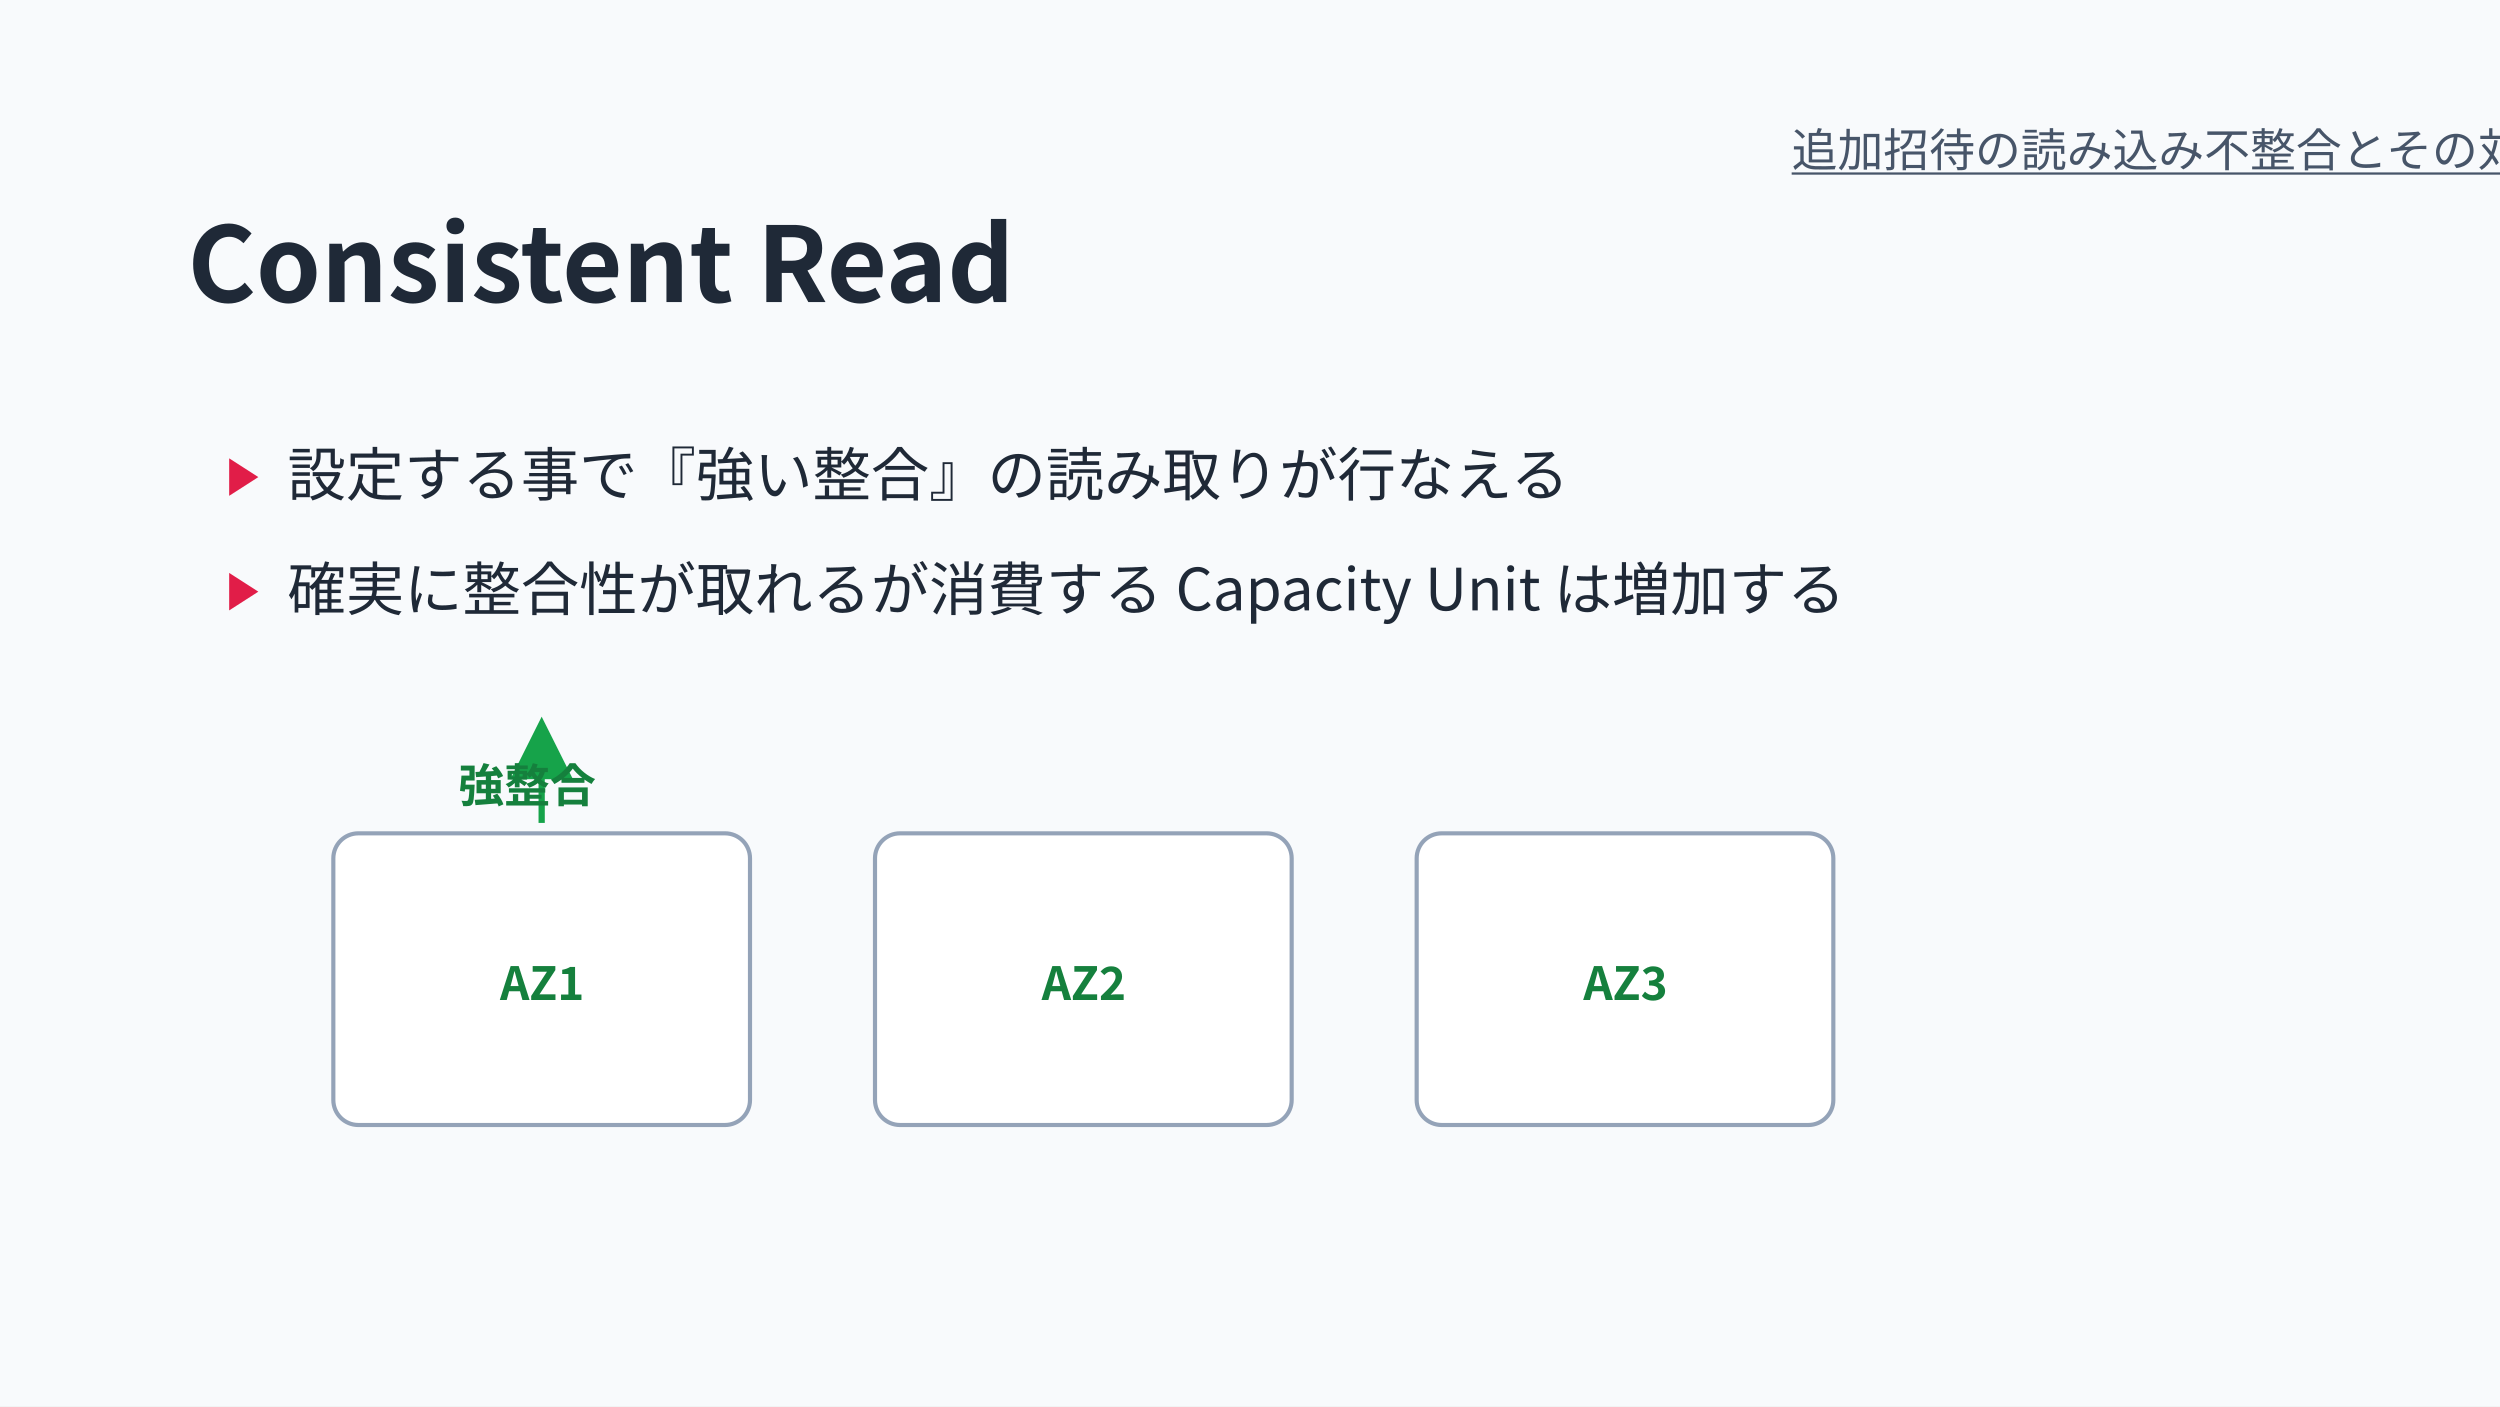
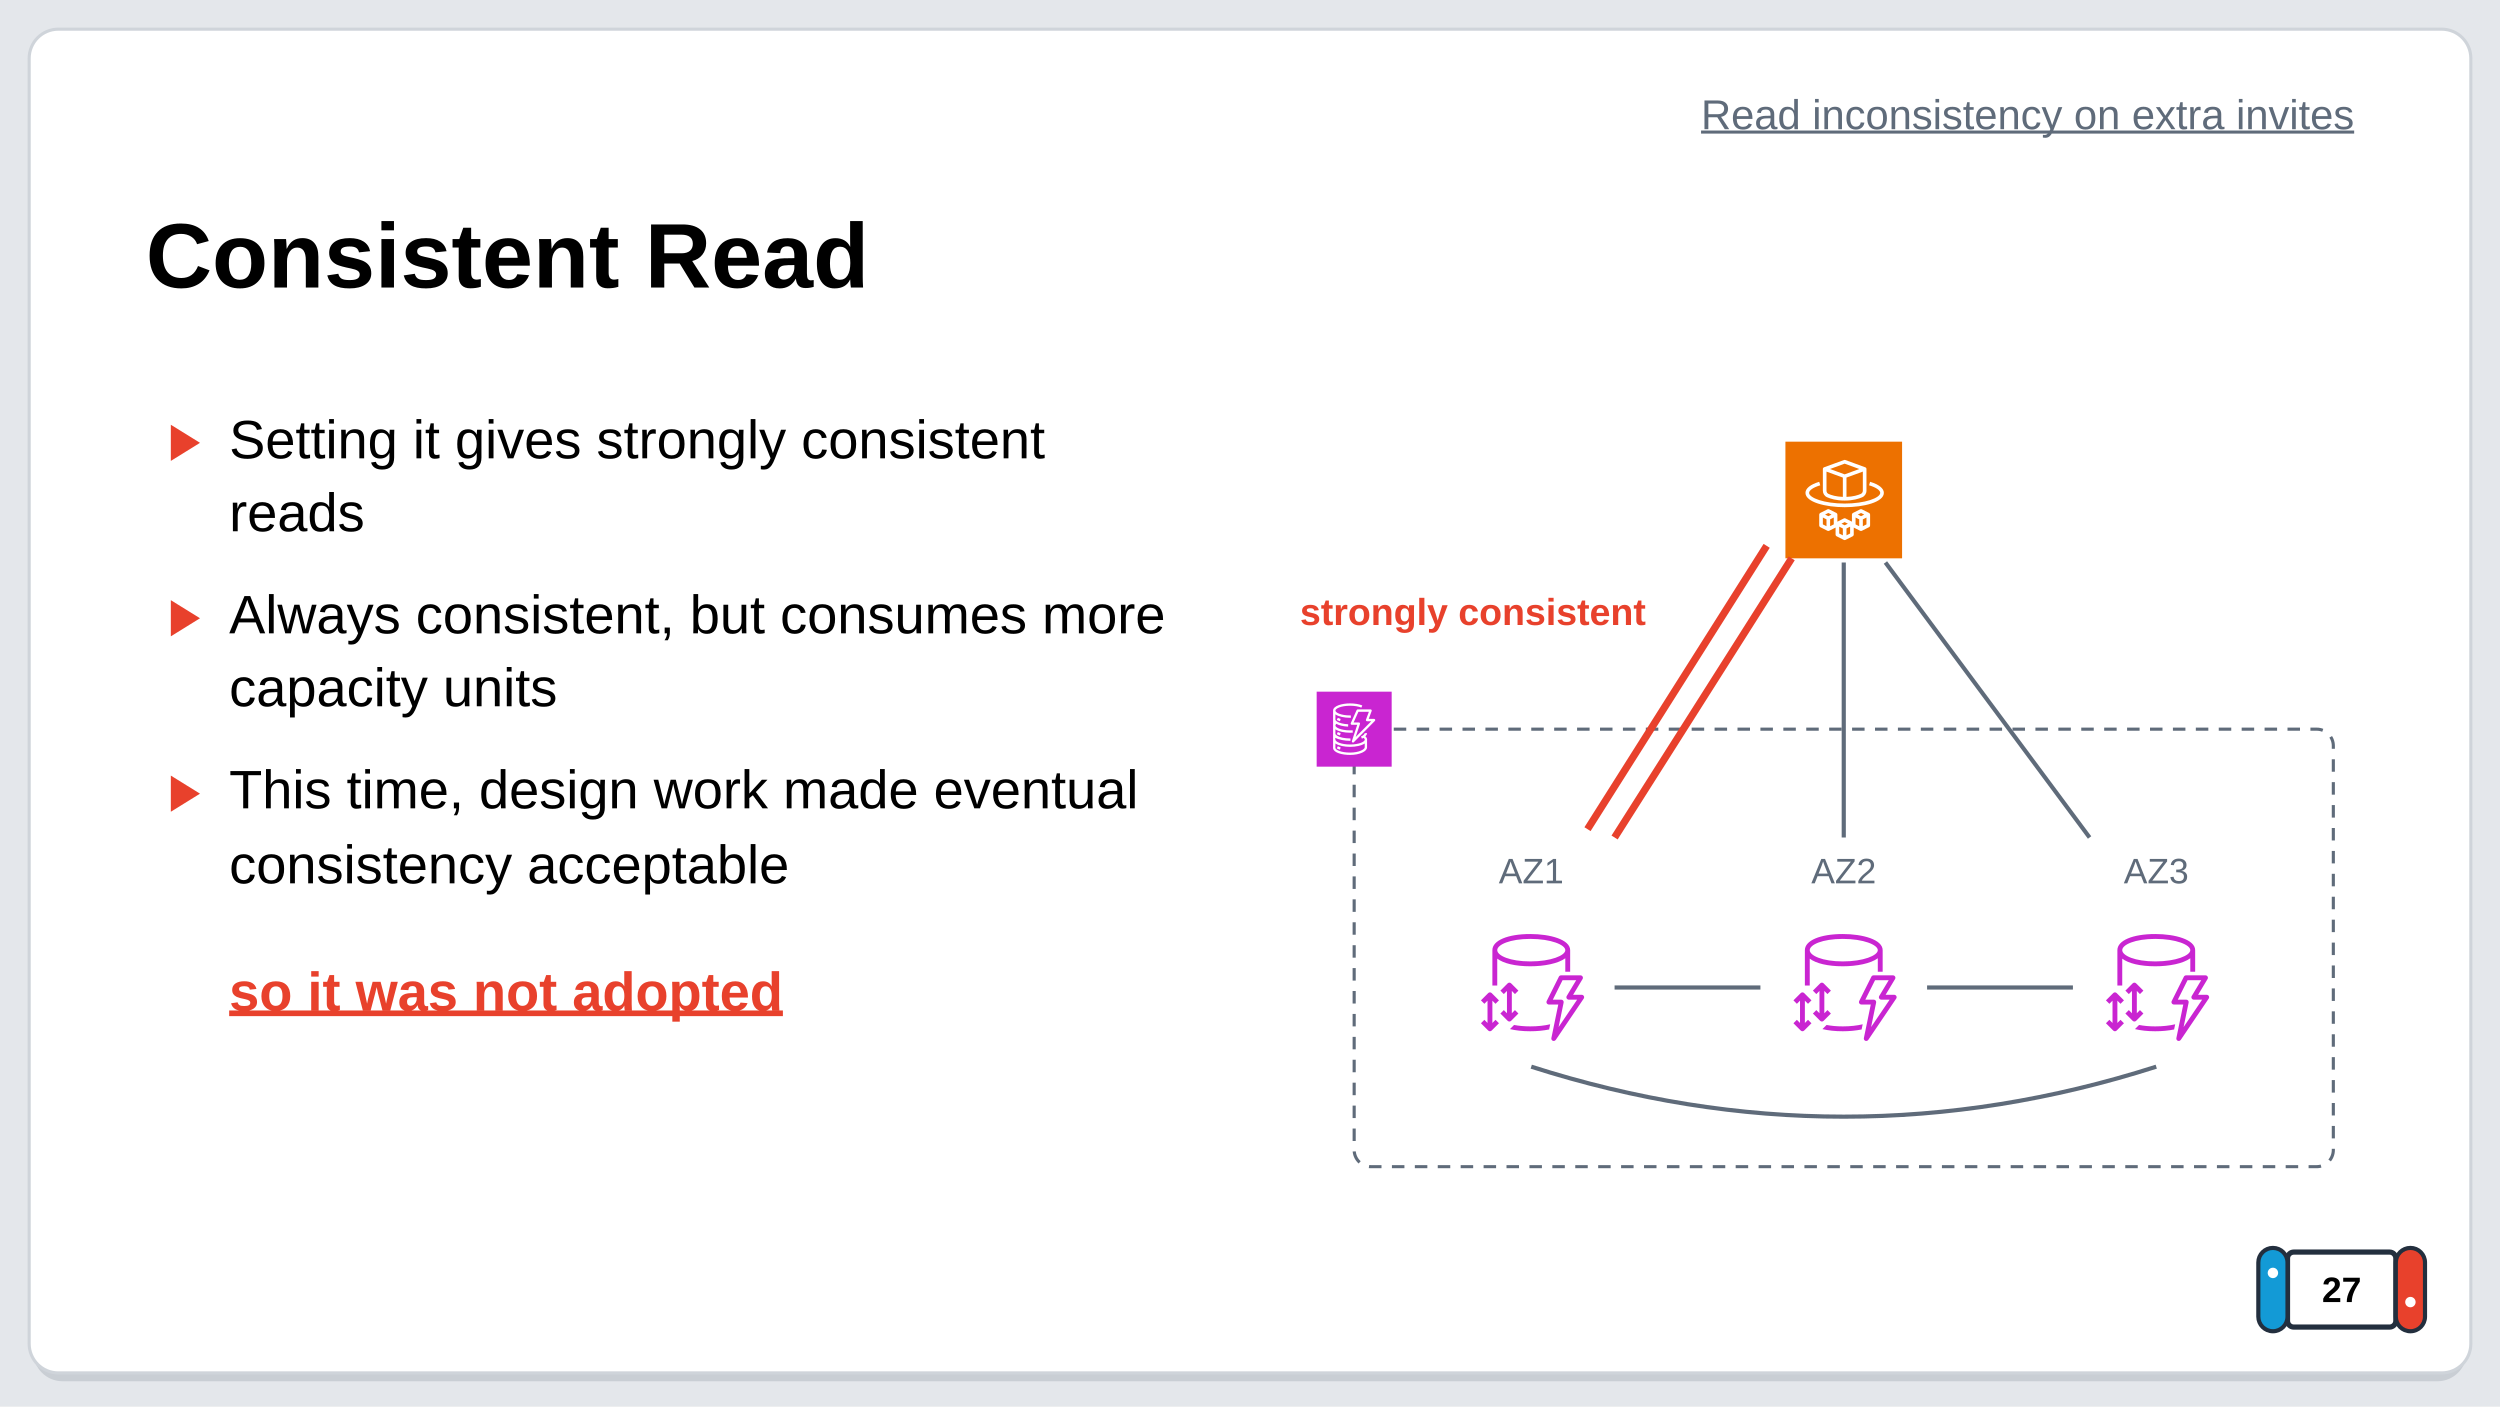
- <svg xmlns="http://www.w3.org/2000/svg" width="1200" height="675" viewBox="0 0 1200 675">
-   <defs>
-     <marker id="a" markerWidth="10" markerHeight="10" refX="8" refY="5" orient="auto">
-       <path d="M0,0 L10,5 L0,10 Z" fill="#16a34a" />
-     </marker>
-   </defs>
-   <style>text{font-family:-apple-system,BlinkMacSystemFont,'Noto Sans CJK JP',sans-serif;fill:#1f2937}.tag{font-size:22px;fill:#475569;text-decoration:underline}.title{font-size:50px;font-weight:800}.p{font-size:28px}.bullet{fill:#e11d48}.az{fill:#fff;stroke:#94a3b8;stroke-width:2}.lbl{font-size:22px;font-weight:700;fill:#15803d}.line{stroke:#16a34a;stroke-width:3;marker-end:url(#a)}</style>
-   <rect width="1200" height="675" fill="#f8fafc" />
-   <text x="860" y="80" class="tag">追加招待の読み込み不整合とその対応例</text>
-   <text x="90" y="145" class="title">Consistent Read</text>
-   <g transform="translate(110 220)">
-     <polygon points="0,0 14,9 0,18" class="bullet" />
-     <text x="28" y="18" class="p">設定する事で『強い整合』の読み取りが行なえる</text>
+ <svg xmlns="http://www.w3.org/2000/svg" width="1200" height="675" viewBox="0 0 1200 675" role="img" aria-labelledby="title desc">
+   <style>text{font-family:-apple-system,BlinkMacSystemFont,'Helvetica Neue',Arial,sans-serif}text:where(:not([fill])){fill:#232f3e}</style>
+   <rect width="1200" height="675" fill="#e4e7eb" />
+   <rect x="16" y="20" width="1168" height="643" rx="14" fill="#c9ced4" />
+   <rect x="14" y="14" width="1172" height="645" rx="14" fill="#ffffff" stroke="#cfd4da" stroke-width="1.5" />
+   <text x="1130" y="62" font-size="20" fill="#5f6b7a" text-anchor="end" text-decoration="underline">Read inconsistency on extra invites</text>
+   <text x="70" y="138" font-size="44" font-weight="700">Consistent Read</text>
+   <polygon points="82,203.88 96,212.56 82,221.24" fill="#e8412c" />
+   <text x="110" y="220" font-size="26">Setting it gives strongly consistent</text>
+   <text x="110" y="255" font-size="26">reads</text>
+   <polygon points="82,288.08 96,296.76 82,305.44" fill="#e8412c" />
+   <text x="110" y="304" font-size="26">Always consistent, but consumes more</text>
+   <text x="110" y="339" font-size="26">capacity units</text>
+   <polygon points="82,372.28 96,380.96 82,389.64" fill="#e8412c" />
+   <text x="110" y="388" font-size="26">This time, design work made eventual</text>
+   <text x="110" y="424" font-size="26">consistency acceptable</text>
+   <text x="110" y="485" font-size="26" font-weight="700" fill="#e8412c" text-decoration="underline">so it was not adopted</text>
+   <rect x="650" y="350" width="470" height="210" rx="8" fill="none" stroke="#5f6b7a" stroke-width="1.5" stroke-dasharray="6,5" />
+   <g transform="translate(632.0,332.0) scale(0.5625)">
+     <g stroke="none" stroke-width="1" fill="none" fill-rule="evenodd">
+       <g fill="#C925D1">
+         <rect x="0" y="0" width="64" height="64" />
+       </g>
+       <path d="M46.586,25.249 L43.001,25.249 C42.673,25.249 42.366,25.087 42.179,24.815 C41.992,24.542 41.949,24.194 42.065,23.884 L44.558,17.162 L35.645,17.162 L31.554,26.26 L36.001,26.26 C36.322,26.26 36.624,26.416 36.813,26.681 C37,26.944 37.052,27.282 36.949,27.59 L33.289,38.691 L46.586,25.249 Z M49.707,24.953 L31.708,43.149 C31.516,43.344 31.259,43.445 31.001,43.445 C30.819,43.445 30.638,43.396 30.476,43.295 C30.081,43.048 29.905,42.56 30.053,42.115 L34.613,28.282 L30.001,28.282 C29.661,28.282 29.345,28.107 29.16,27.819 C28.977,27.529 28.95,27.166 29.091,26.853 L34.091,15.733 C34.253,15.372 34.608,15.14 35.001,15.14 L46.001,15.14 C46.329,15.14 46.636,15.303 46.823,15.575 C47.01,15.848 47.053,16.196 46.938,16.506 L44.444,23.227 L49,23.227 C49.404,23.227 49.77,23.474 49.924,23.851 C50.079,24.229 49.993,24.664 49.707,24.953 L49.707,24.953 Z M41.001,44.22 C38.291,46.106 33.314,47.102 28.533,47.102 C23.717,47.102 18.696,46.093 16,44.178 L16.001,47.994 C16.001,49.658 20.769,51.978 28.533,51.978 C36.028,51.978 41.001,49.276 41.001,47.489 L41.001,44.22 Z M43.065,40.95 C43.065,41.137 43.033,41.317 43.001,41.496 L43.001,47.489 C43.001,51.08 36.511,54 28.533,54 C21.63,54 14.662,52.111 14.06,48.5 L14.001,48.5 L14,43.445 L14,30.304 L14,16.151 L14.001,16.151 C14.001,12.155 21.488,10 28.533,10 C32.474,10 36.263,10.64 38.93,11.756 L38.164,13.624 C35.732,12.605 32.221,12.022 28.533,12.022 C20.769,12.022 16.001,14.427 16.001,16.151 C16.001,17.876 20.769,20.281 28.533,20.281 C28.728,20.281 28.932,20.282 29.129,20.274 L29.207,22.293 C28.982,22.303 28.758,22.303 28.533,22.303 C23.716,22.303 18.696,21.294 16,19.379 L16,23.737 L16.001,23.737 L16.001,23.754 C16.006,24.284 16.49,24.897 17.365,25.474 C19.347,26.762 22.915,27.642 26.904,27.825 L26.813,29.845 C22.687,29.655 19.063,28.776 16.727,27.429 C16.417,27.727 16.001,28.485 16.001,28.896 C16.001,30.62 20.769,33.025 28.533,33.025 C29.271,33.025 29.998,33 30.695,32.95 L30.836,34.967 C30.092,35.021 29.317,35.047 28.533,35.047 C23.716,35.047 18.696,34.038 16,32.123 L16,35.793 L16.001,35.793 C16.006,36.34 16.49,36.953 17.365,37.53 C19.633,39.004 23.914,39.923 28.533,39.923 L28.863,39.923 L28.863,41.945 L28.533,41.945 C23.755,41.945 18.673,40.937 16.001,39.402 C15.679,39.7 16.001,40.413 16.001,40.95 C16.001,42.675 20.769,45.08 28.533,45.08 C36.298,45.08 41.065,42.675 41.065,40.95 C41.065,40.341 40.466,39.776 39.973,39.412 C39.564,39.659 39.114,39.895 38.601,40.111 L37.833,38.244 C38.364,38.021 38.823,37.781 39.197,37.533 C40.298,36.799 41.001,35.754 41.001,35.358 L43.001,35.358 C43.001,36.298 42.38,37.305 41.584,38.133 C42.776,39.173 43.065,40.211 43.065,40.95 L43.065,40.95 Z M17.142,48.389 C17.933,48.797 18.858,49.161 19.894,49.469 L20.458,47.529 C19.542,47.257 18.732,46.94 18.052,46.588 L17.142,48.389 Z M19.894,37.339 L20.458,35.4 C19.542,35.127 18.732,34.81 18.052,34.458 L17.142,36.258 C17.933,36.667 18.858,37.03 19.894,37.339 L19.894,37.339 Z M17.142,24.128 L18.052,22.328 C18.732,22.68 19.542,22.996 20.458,23.269 L19.894,25.209 C18.858,24.901 17.933,24.537 17.142,24.128 L17.142,24.128 Z" fill="#FFFFFF" />
+     </g>
  </g>
-   <g transform="translate(110 275)">
-     <polygon points="0,0 14,9 0,18" class="bullet" />
-     <text x="28" y="18" class="p">確実に整合性が取れるが消費する Capacity Unit は増加する</text>
+   <g transform="translate(857.0,212.0) scale(0.875)">
+     <g stroke="none" stroke-width="1" fill="none" fill-rule="evenodd">
+       <g fill="#ED7100">
+         <rect x="0" y="0" width="64" height="64" />
+       </g>
+       <path d="M42.467,46.382 L42.467,42.618 L44.461,41.618 L44.461,45.382 L42.467,46.382 Z M38.48,41.618 L40.474,42.618 L40.474,46.382 L38.48,45.382 L38.48,41.618 Z M33.497,51.382 L33.497,47.618 L35.49,46.618 L35.49,50.382 L33.497,51.382 Z M29.51,46.618 L31.503,47.618 L31.503,51.382 L29.51,50.382 L29.51,46.618 Z M24.526,46.382 L24.526,42.618 L26.52,41.618 L26.52,45.382 L24.526,46.382 Z M20.539,41.618 L22.533,42.618 L22.533,46.382 L20.539,45.382 L20.539,41.618 Z M23.53,39.118 L25.288,40 L23.53,40.882 L21.771,40 L23.53,39.118 Z M32.5,44.118 L34.258,45 L32.5,45.882 L30.742,45 L32.5,44.118 Z M41.47,39.118 L43.229,40 L41.47,40.882 L39.712,40 L41.47,39.118 Z M45.903,39.106 L41.916,37.106 C41.636,36.965 41.305,36.965 41.025,37.106 L37.038,39.106 C36.7,39.275 36.487,39.621 36.487,40 L36.487,43.882 L32.946,42.106 C32.665,41.965 32.335,41.965 32.054,42.106 L28.513,43.882 L28.513,40 C28.513,39.621 28.3,39.275 27.962,39.106 L23.975,37.106 C23.695,36.965 23.364,36.965 23.084,37.106 L19.097,39.106 C18.759,39.275 18.546,39.621 18.546,40 L18.546,46 C18.546,46.379 18.759,46.725 19.097,46.895 L23.084,48.895 C23.224,48.965 23.377,49 23.53,49 C23.682,49 23.836,48.965 23.975,48.895 L27.516,47.118 L27.516,51 C27.516,51.379 27.73,51.725 28.068,51.895 L32.054,53.895 C32.194,53.965 32.348,54 32.5,54 C32.652,54 32.806,53.965 32.946,53.895 L36.932,51.895 C37.27,51.725 37.484,51.379 37.484,51 L37.484,47.118 L41.025,48.895 C41.164,48.965 41.318,49 41.47,49 C41.623,49 41.776,48.965 41.916,48.895 L45.903,46.895 C46.241,46.725 46.454,46.379 46.454,46 L46.454,40 C46.454,39.621 46.241,39.275 45.903,39.106 L45.903,39.106 Z M54,28.09 C54,33.193 42.923,35.946 32.5,35.946 C22.077,35.946 11,33.193 11,28.09 C11,25.629 13.68,23.474 18.547,22.023 L19.115,23.94 C15.339,25.066 12.993,26.656 12.993,28.09 C12.993,30.854 21.336,33.946 32.5,33.946 C43.664,33.946 52.007,30.854 52.007,28.09 C52.007,26.656 49.661,25.066 45.885,23.94 L46.453,22.023 C51.32,23.474 54,25.629 54,28.09 L54,28.09 Z M32.5,12.064 L40.547,15 L32.5,17.936 L24.453,15 L32.5,12.064 Z M41.368,28.648 C39.812,29.348 37.213,30.164 33.497,30.293 L33.497,19.701 L42.467,16.428 L42.467,26.913 C42.467,27.667 42.036,28.348 41.368,28.648 L41.368,28.648 Z M22.533,26.913 L22.533,16.428 L31.503,19.701 L31.503,30.293 C27.787,30.164 25.188,29.348 23.632,28.648 C22.964,28.348 22.533,27.667 22.533,26.913 L22.533,26.913 Z M22.816,30.473 C24.687,31.315 27.885,32.319 32.5,32.319 C37.115,32.319 40.313,31.315 42.184,30.473 C43.567,29.851 44.461,28.454 44.461,26.913 L44.461,15 C44.461,14.58 44.198,14.204 43.805,14.06 L32.841,10.06 C32.621,9.98 32.379,9.98 32.159,10.06 L21.195,14.06 C20.802,14.204 20.539,14.58 20.539,15 L20.539,26.913 C20.539,28.454 21.433,29.851 22.816,30.473 L22.816,30.473 Z" fill="#FFFFFF" />
+     </g>
  </g>
-   <g transform="translate(160 400)">
-     <rect width="200" height="140" rx="12" class="az" />
-     <text x="80" y="80" class="lbl">AZ1</text>
+   <text x="735" y="424" font-size="17" fill="#5f6b7a" text-anchor="middle">AZ1</text>
+   <g transform="translate(707.0,446.0) scale(1.1667)">
+     <g stroke="none" stroke-width="1" fill="none" fill-rule="evenodd">
+       <path d="M15.714,37.707 C15.519,37.902 15.263,38 15.007,38 C14.751,38 14.495,37.902 14.3,37.707 L11.3,34.707 L12.714,33.293 L14.007,34.586 L14.007,25.414 L12.714,26.707 L11.3,25.293 L14.3,22.293 C14.691,21.902 15.323,21.902 15.714,22.293 L18.714,25.293 L17.3,26.707 L16.007,25.414 L16.007,34.586 L17.3,33.293 L18.714,34.707 L15.714,37.707 Z M8.007,29.414 L8.007,38.586 L9.3,37.293 L10.714,38.707 L7.714,41.707 C7.519,41.902 7.263,42 7.007,42 C6.751,42 6.495,41.902 6.3,41.707 L3.3,38.707 L4.714,37.293 L6.007,38.586 L6.007,29.414 L4.714,30.707 L3.3,29.293 L6.3,26.293 C6.691,25.902 7.323,25.902 7.714,26.293 L10.714,29.293 L9.3,30.707 L8.007,29.414 Z M23.602,40 C26.739,40 29.521,39.665 31.787,39.134 L31.396,41.033 C31.38,41.11 31.379,41.187 31.369,41.264 C28.964,41.749 26.281,42 23.602,42 C20.408,42 17.586,41.681 15.238,41.111 L16.935,39.411 C18.831,39.778 21.068,40 23.602,40 L23.602,40 Z M23.602,4 C32.091,4 38.007,6.442 38.007,8.635 C38.007,10.827 32.091,13.27 23.602,13.27 C15.204,13.27 10.007,10.864 10.007,8.635 C10.007,6.406 15.204,4 23.602,4 L23.602,4 Z M10.007,12.126 C12.559,14.085 17.396,15.27 23.602,15.27 C29.318,15.27 35.071,14.145 38.007,11.974 L38.007,17.5 L40.007,17.5 L40.007,8.635 C40.007,4.279 31.754,2 23.602,2 C14.274,2 8.007,4.666 8.007,8.635 L8.007,23.193 L10.007,23.193 L10.007,12.126 Z M35.253,40.265 L37.324,30.202 C37.385,29.907 37.31,29.601 37.12,29.368 C36.93,29.135 36.646,29 36.345,29 L32.875,29 L36.875,21 L42.49,21 L38.6,27.485 C38.414,27.794 38.409,28.179 38.587,28.493 C38.765,28.806 39.097,29 39.457,29 L42.873,29 L35.253,40.265 Z M45.64,27.531 C45.467,27.204 45.127,27 44.757,27 L41.224,27 L45.114,20.515 C45.3,20.206 45.305,19.821 45.127,19.507 C44.949,19.194 44.617,19 44.257,19 L36.257,19 C35.878,19 35.532,19.214 35.362,19.553 L30.362,29.553 C30.207,29.863 30.224,30.231 30.406,30.526 C30.589,30.821 30.91,31 31.257,31 L35.118,31 L32.277,44.798 C32.181,45.266 32.429,45.736 32.868,45.921 C32.994,45.975 33.126,46 33.257,46 C33.58,46 33.895,45.842 34.085,45.561 L45.585,28.561 C45.792,28.254 45.814,27.858 45.64,27.531 L45.64,27.531 Z" fill="#C925D1" />
+     </g>
  </g>
-   <g transform="translate(420 400)">
-     <rect width="200" height="140" rx="12" class="az" />
-     <text x="80" y="80" class="lbl">AZ2</text>
+   <text x="885" y="424" font-size="17" fill="#5f6b7a" text-anchor="middle">AZ2</text>
+   <g transform="translate(857.0,446.0) scale(1.1667)">
+     <g stroke="none" stroke-width="1" fill="none" fill-rule="evenodd">
+       <path d="M15.714,37.707 C15.519,37.902 15.263,38 15.007,38 C14.751,38 14.495,37.902 14.3,37.707 L11.3,34.707 L12.714,33.293 L14.007,34.586 L14.007,25.414 L12.714,26.707 L11.3,25.293 L14.3,22.293 C14.691,21.902 15.323,21.902 15.714,22.293 L18.714,25.293 L17.3,26.707 L16.007,25.414 L16.007,34.586 L17.3,33.293 L18.714,34.707 L15.714,37.707 Z M8.007,29.414 L8.007,38.586 L9.3,37.293 L10.714,38.707 L7.714,41.707 C7.519,41.902 7.263,42 7.007,42 C6.751,42 6.495,41.902 6.3,41.707 L3.3,38.707 L4.714,37.293 L6.007,38.586 L6.007,29.414 L4.714,30.707 L3.3,29.293 L6.3,26.293 C6.691,25.902 7.323,25.902 7.714,26.293 L10.714,29.293 L9.3,30.707 L8.007,29.414 Z M23.602,40 C26.739,40 29.521,39.665 31.787,39.134 L31.396,41.033 C31.38,41.11 31.379,41.187 31.369,41.264 C28.964,41.749 26.281,42 23.602,42 C20.408,42 17.586,41.681 15.238,41.111 L16.935,39.411 C18.831,39.778 21.068,40 23.602,40 L23.602,40 Z M23.602,4 C32.091,4 38.007,6.442 38.007,8.635 C38.007,10.827 32.091,13.27 23.602,13.27 C15.204,13.27 10.007,10.864 10.007,8.635 C10.007,6.406 15.204,4 23.602,4 L23.602,4 Z M10.007,12.126 C12.559,14.085 17.396,15.27 23.602,15.27 C29.318,15.27 35.071,14.145 38.007,11.974 L38.007,17.5 L40.007,17.5 L40.007,8.635 C40.007,4.279 31.754,2 23.602,2 C14.274,2 8.007,4.666 8.007,8.635 L8.007,23.193 L10.007,23.193 L10.007,12.126 Z M35.253,40.265 L37.324,30.202 C37.385,29.907 37.31,29.601 37.12,29.368 C36.93,29.135 36.646,29 36.345,29 L32.875,29 L36.875,21 L42.49,21 L38.6,27.485 C38.414,27.794 38.409,28.179 38.587,28.493 C38.765,28.806 39.097,29 39.457,29 L42.873,29 L35.253,40.265 Z M45.64,27.531 C45.467,27.204 45.127,27 44.757,27 L41.224,27 L45.114,20.515 C45.3,20.206 45.305,19.821 45.127,19.507 C44.949,19.194 44.617,19 44.257,19 L36.257,19 C35.878,19 35.532,19.214 35.362,19.553 L30.362,29.553 C30.207,29.863 30.224,30.231 30.406,30.526 C30.589,30.821 30.91,31 31.257,31 L35.118,31 L32.277,44.798 C32.181,45.266 32.429,45.736 32.868,45.921 C32.994,45.975 33.126,46 33.257,46 C33.58,46 33.895,45.842 34.085,45.561 L45.585,28.561 C45.792,28.254 45.814,27.858 45.64,27.531 L45.64,27.531 Z" fill="#C925D1" />
+     </g>
  </g>
-   <g transform="translate(680 400)">
-     <rect width="200" height="140" rx="12" class="az" />
-     <text x="80" y="80" class="lbl">AZ3</text>
+   <text x="1035" y="424" font-size="17" fill="#5f6b7a" text-anchor="middle">AZ3</text>
+   <g transform="translate(1007.0,446.0) scale(1.1667)">
+     <g stroke="none" stroke-width="1" fill="none" fill-rule="evenodd">
+       <path d="M15.714,37.707 C15.519,37.902 15.263,38 15.007,38 C14.751,38 14.495,37.902 14.3,37.707 L11.3,34.707 L12.714,33.293 L14.007,34.586 L14.007,25.414 L12.714,26.707 L11.3,25.293 L14.3,22.293 C14.691,21.902 15.323,21.902 15.714,22.293 L18.714,25.293 L17.3,26.707 L16.007,25.414 L16.007,34.586 L17.3,33.293 L18.714,34.707 L15.714,37.707 Z M8.007,29.414 L8.007,38.586 L9.3,37.293 L10.714,38.707 L7.714,41.707 C7.519,41.902 7.263,42 7.007,42 C6.751,42 6.495,41.902 6.3,41.707 L3.3,38.707 L4.714,37.293 L6.007,38.586 L6.007,29.414 L4.714,30.707 L3.3,29.293 L6.3,26.293 C6.691,25.902 7.323,25.902 7.714,26.293 L10.714,29.293 L9.3,30.707 L8.007,29.414 Z M23.602,40 C26.739,40 29.521,39.665 31.787,39.134 L31.396,41.033 C31.38,41.11 31.379,41.187 31.369,41.264 C28.964,41.749 26.281,42 23.602,42 C20.408,42 17.586,41.681 15.238,41.111 L16.935,39.411 C18.831,39.778 21.068,40 23.602,40 L23.602,40 Z M23.602,4 C32.091,4 38.007,6.442 38.007,8.635 C38.007,10.827 32.091,13.27 23.602,13.27 C15.204,13.27 10.007,10.864 10.007,8.635 C10.007,6.406 15.204,4 23.602,4 L23.602,4 Z M10.007,12.126 C12.559,14.085 17.396,15.27 23.602,15.27 C29.318,15.27 35.071,14.145 38.007,11.974 L38.007,17.5 L40.007,17.5 L40.007,8.635 C40.007,4.279 31.754,2 23.602,2 C14.274,2 8.007,4.666 8.007,8.635 L8.007,23.193 L10.007,23.193 L10.007,12.126 Z M35.253,40.265 L37.324,30.202 C37.385,29.907 37.31,29.601 37.12,29.368 C36.93,29.135 36.646,29 36.345,29 L32.875,29 L36.875,21 L42.49,21 L38.6,27.485 C38.414,27.794 38.409,28.179 38.587,28.493 C38.765,28.806 39.097,29 39.457,29 L42.873,29 L35.253,40.265 Z M45.64,27.531 C45.467,27.204 45.127,27 44.757,27 L41.224,27 L45.114,20.515 C45.3,20.206 45.305,19.821 45.127,19.507 C44.949,19.194 44.617,19 44.257,19 L36.257,19 C35.878,19 35.532,19.214 35.362,19.553 L30.362,29.553 C30.207,29.863 30.224,30.231 30.406,30.526 C30.589,30.821 30.91,31 31.257,31 L35.118,31 L32.277,44.798 C32.181,45.266 32.429,45.736 32.868,45.921 C32.994,45.975 33.126,46 33.257,46 C33.58,46 33.895,45.842 34.085,45.561 L45.585,28.561 C45.792,28.254 45.814,27.858 45.64,27.531 L45.64,27.531 Z" fill="#C925D1" />
+     </g>
  </g>
-   <line x1="260" y1="395" x2="260" y2="350" class="line" />
-   <text x="220" y="385" class="lbl">強整合</text>
+   <line x1="775" y1="474" x2="845" y2="474" stroke="#5f6b7a" stroke-width="2" />
+   <line x1="925" y1="474" x2="995" y2="474" stroke="#5f6b7a" stroke-width="2" />
+   <path d="M735,512 Q885,560 1035,512" fill="none" stroke="#5f6b7a" stroke-width="2" />
+   <line x1="905" y1="270" x2="1003" y2="402" stroke="#5f6b7a" stroke-width="2" />
+   <line x1="885" y1="270" x2="885" y2="402" stroke="#5f6b7a" stroke-width="2" />
+   <line x1="860" y1="268" x2="775" y2="402" stroke="#e8412c" stroke-width="3.5" />
+   <line x1="848" y1="262" x2="762" y2="398" stroke="#e8412c" stroke-width="3.5" />
+   <text x="790" y="300" font-size="18" font-weight="700" fill="#e8412c" text-anchor="end">strongly consistent</text>
+   <g transform="translate(1124,619) scale(1.0)">
+     <rect x="-26" y="-18" width="52" height="36" rx="3" fill="#ffffff" stroke="#232f3e" stroke-width="2.5" />
+     <text x="0" y="6" font-size="17" font-weight="700" text-anchor="middle">27</text>
+     <rect x="-40" y="-20" width="14" height="40" rx="7" fill="#139ad6" stroke="#232f3e" stroke-width="2" />
+     <rect x="26" y="-20" width="14" height="40" rx="7" fill="#e8412c" stroke="#232f3e" stroke-width="2" />
+     <circle cx="-33" cy="-8" r="2.5" fill="#ffffff" />
+     <circle cx="33" cy="6" r="2.5" fill="#ffffff" />
+   </g>
</svg>
